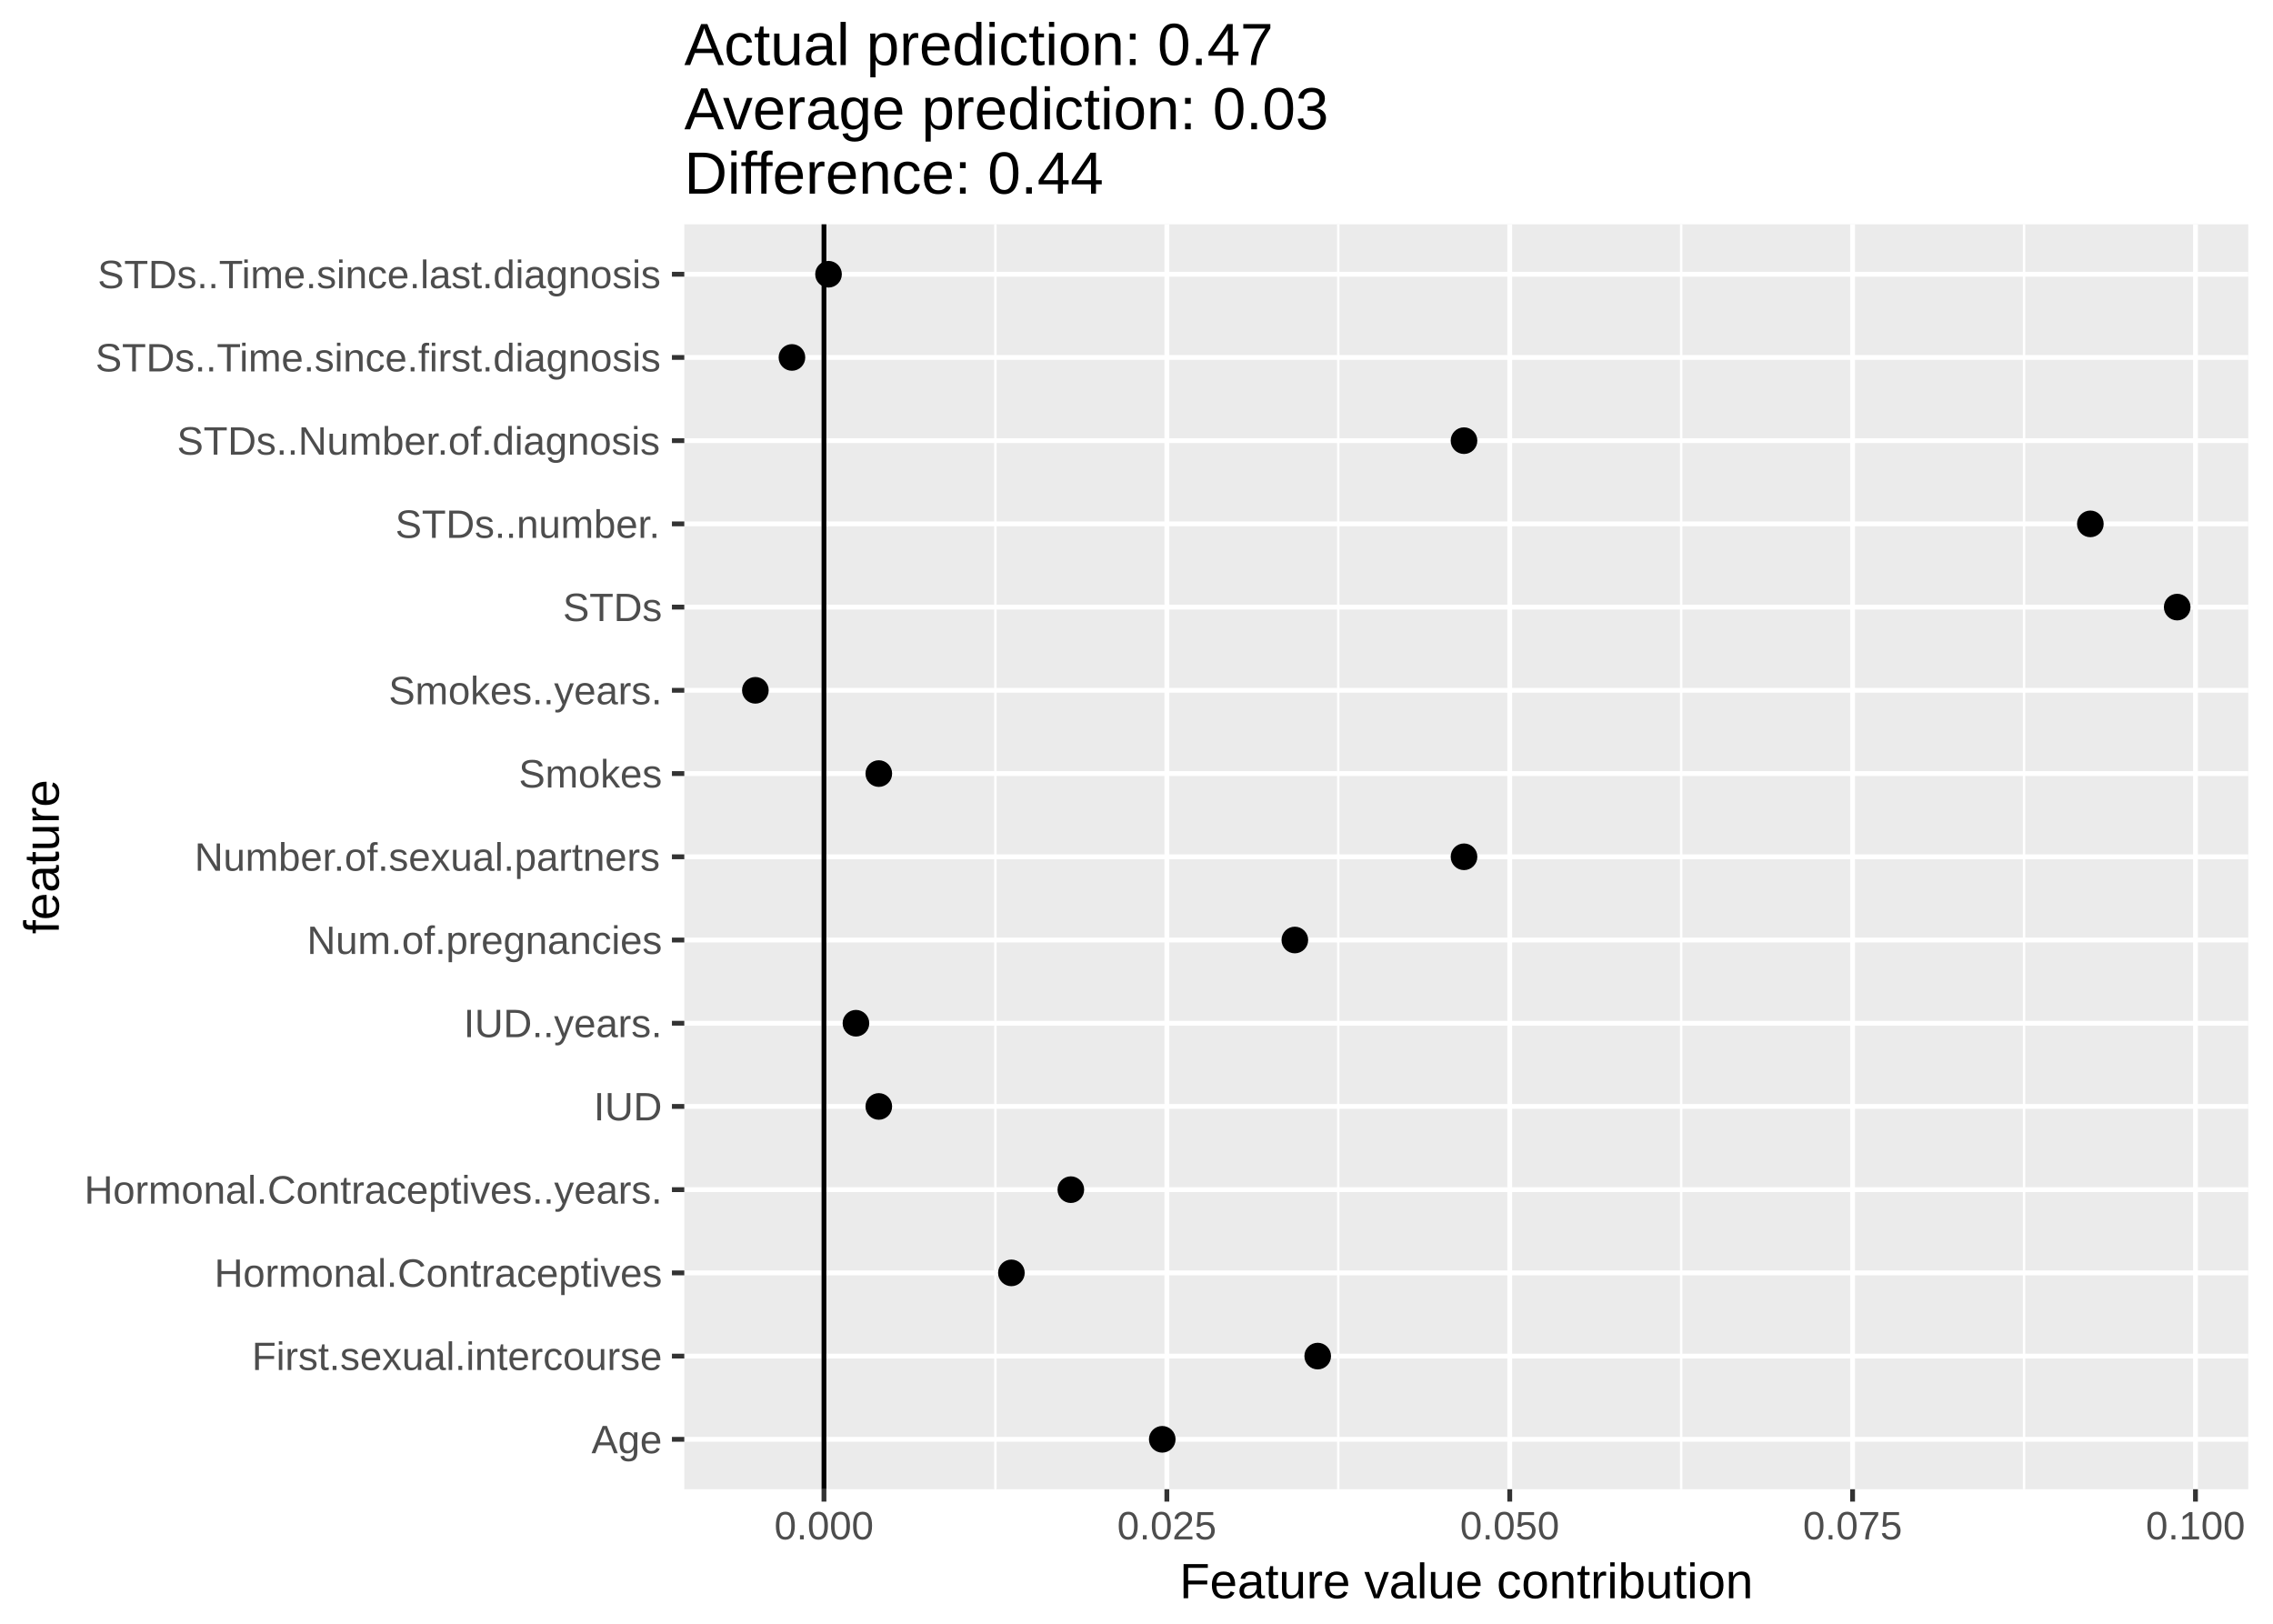
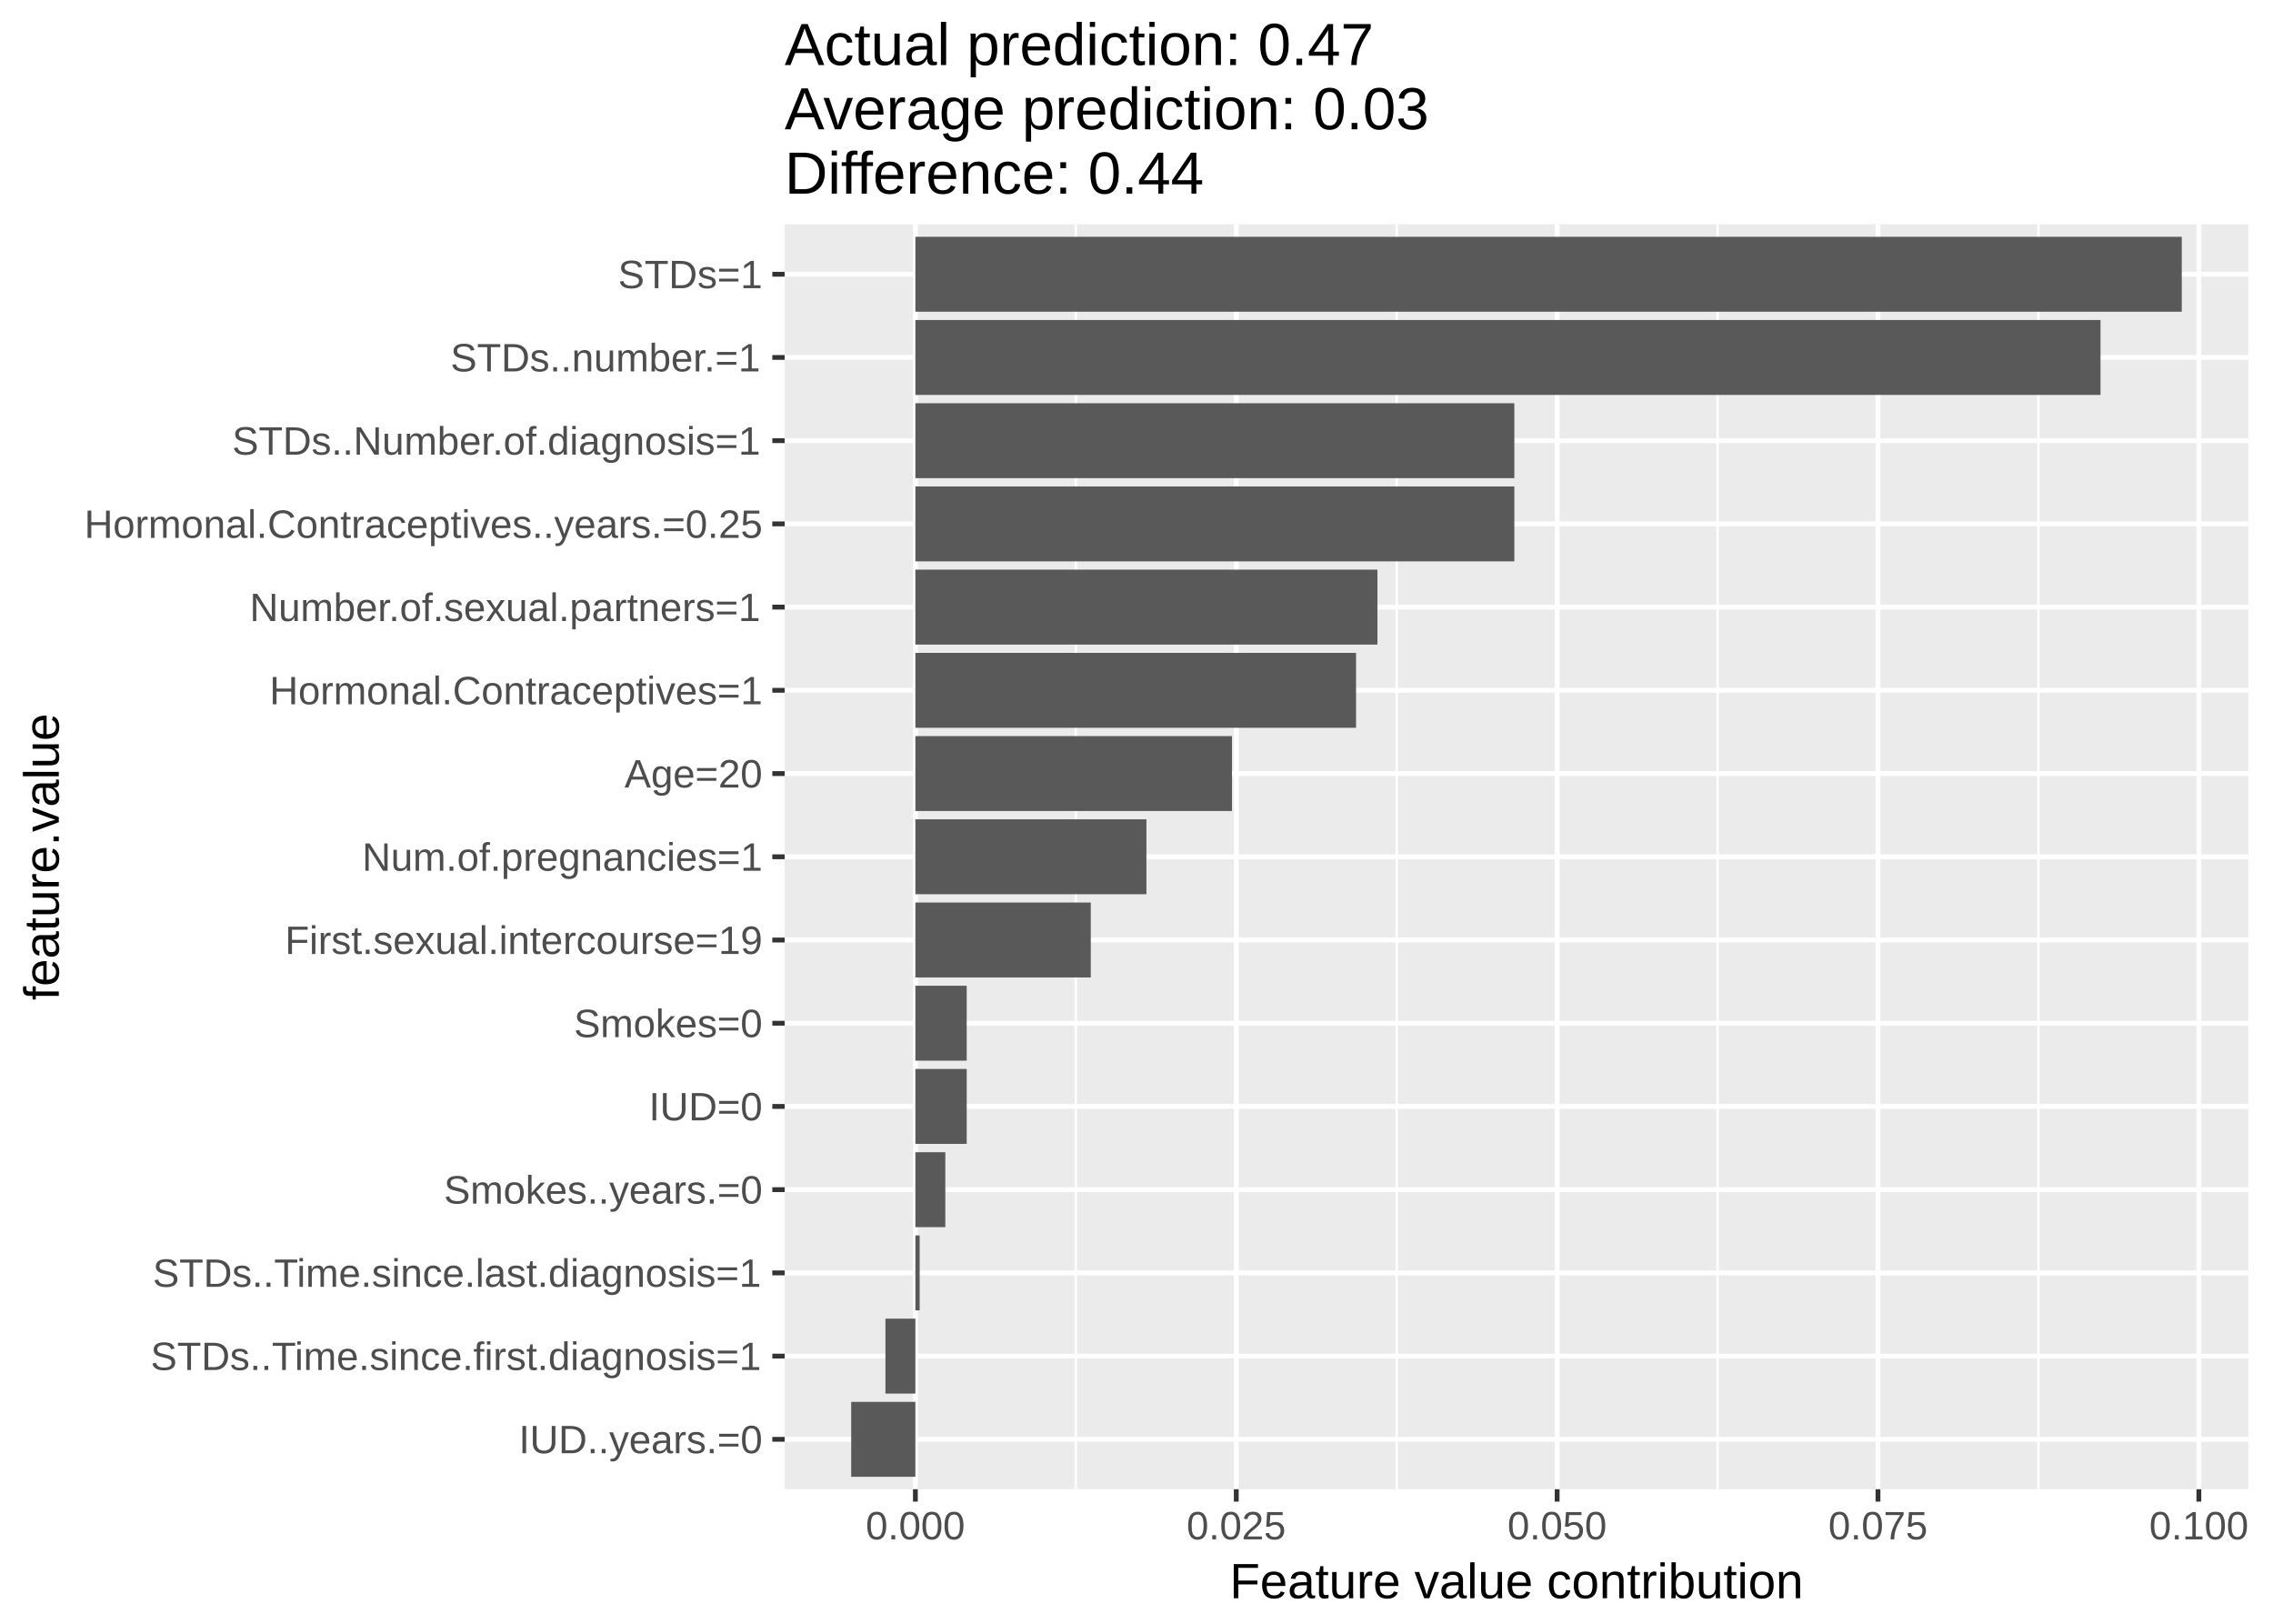
<svg xmlns="http://www.w3.org/2000/svg" viewBox="0 0 504.00 360.00">
  <defs>
    <style type="text/css">
    line, polyline, path, rect, circle {
      fill: none;
      stroke: #000000;
      stroke-linecap: round;
      stroke-linejoin: round;
      stroke-miterlimit: 10.00;
    }
  </style>
  </defs>
  <rect width="100%" height="100%" style="stroke: none; fill: #FFFFFF;" />
  <rect x="0.00" y="0.00" width="504.00" height="360.00" style="stroke-width: 1.07; stroke: #FFFFFF; fill: #FFFFFF;" />
  <defs>
-     <clipPath id="cpMTUxLjcyOXw0OTguNTIxfDMzMC4xOHw0OS43MzIz">
-       <rect x="151.73" y="49.73" width="346.79" height="280.45" />
+     <clipPath id="cpMTczLjk4OHw0OTguNTIxfDMzMC4xOHw0OS43MzIz">
+       <rect x="173.99" y="49.73" width="324.53" height="280.45" />
    </clipPath>
  </defs>
-   <rect x="151.73" y="49.73" width="346.79" height="280.45" style="stroke-width: 1.07; stroke: none; fill: #EBEBEB;" clip-path="url(#cpMTUxLjcyOXw0OTguNTIxfDMzMC4xOHw0OS43MzIz)" />
-   <polyline points="220.71,330.18 220.71,49.73 " style="stroke-width: 0.53; stroke: #FFFFFF; stroke-linecap: butt;" clip-path="url(#cpMTUxLjcyOXw0OTguNTIxfDMzMC4xOHw0OS43MzIz)" />
-   <polyline points="296.74,330.18 296.74,49.73 " style="stroke-width: 0.53; stroke: #FFFFFF; stroke-linecap: butt;" clip-path="url(#cpMTUxLjcyOXw0OTguNTIxfDMzMC4xOHw0OS43MzIz)" />
-   <polyline points="372.77,330.18 372.77,49.73 " style="stroke-width: 0.53; stroke: #FFFFFF; stroke-linecap: butt;" clip-path="url(#cpMTUxLjcyOXw0OTguNTIxfDMzMC4xOHw0OS43MzIz)" />
-   <polyline points="448.80,330.18 448.80,49.73 " style="stroke-width: 0.53; stroke: #FFFFFF; stroke-linecap: butt;" clip-path="url(#cpMTUxLjcyOXw0OTguNTIxfDMzMC4xOHw0OS43MzIz)" />
-   <polyline points="151.73,319.11 498.52,319.11 " style="stroke-width: 1.07; stroke: #FFFFFF; stroke-linecap: butt;" clip-path="url(#cpMTUxLjcyOXw0OTguNTIxfDMzMC4xOHw0OS43MzIz)" />
-   <polyline points="151.73,300.66 498.52,300.66 " style="stroke-width: 1.07; stroke: #FFFFFF; stroke-linecap: butt;" clip-path="url(#cpMTUxLjcyOXw0OTguNTIxfDMzMC4xOHw0OS43MzIz)" />
-   <polyline points="151.73,282.21 498.52,282.21 " style="stroke-width: 1.07; stroke: #FFFFFF; stroke-linecap: butt;" clip-path="url(#cpMTUxLjcyOXw0OTguNTIxfDMzMC4xOHw0OS43MzIz)" />
-   <polyline points="151.73,263.76 498.52,263.76 " style="stroke-width: 1.07; stroke: #FFFFFF; stroke-linecap: butt;" clip-path="url(#cpMTUxLjcyOXw0OTguNTIxfDMzMC4xOHw0OS43MzIz)" />
-   <polyline points="151.73,245.31 498.52,245.31 " style="stroke-width: 1.07; stroke: #FFFFFF; stroke-linecap: butt;" clip-path="url(#cpMTUxLjcyOXw0OTguNTIxfDMzMC4xOHw0OS43MzIz)" />
-   <polyline points="151.73,226.86 498.52,226.86 " style="stroke-width: 1.07; stroke: #FFFFFF; stroke-linecap: butt;" clip-path="url(#cpMTUxLjcyOXw0OTguNTIxfDMzMC4xOHw0OS43MzIz)" />
-   <polyline points="151.73,208.41 498.52,208.41 " style="stroke-width: 1.07; stroke: #FFFFFF; stroke-linecap: butt;" clip-path="url(#cpMTUxLjcyOXw0OTguNTIxfDMzMC4xOHw0OS43MzIz)" />
-   <polyline points="151.73,189.96 498.52,189.96 " style="stroke-width: 1.07; stroke: #FFFFFF; stroke-linecap: butt;" clip-path="url(#cpMTUxLjcyOXw0OTguNTIxfDMzMC4xOHw0OS43MzIz)" />
-   <polyline points="151.73,171.51 498.52,171.51 " style="stroke-width: 1.07; stroke: #FFFFFF; stroke-linecap: butt;" clip-path="url(#cpMTUxLjcyOXw0OTguNTIxfDMzMC4xOHw0OS43MzIz)" />
-   <polyline points="151.73,153.05 498.52,153.05 " style="stroke-width: 1.07; stroke: #FFFFFF; stroke-linecap: butt;" clip-path="url(#cpMTUxLjcyOXw0OTguNTIxfDMzMC4xOHw0OS43MzIz)" />
-   <polyline points="151.73,134.60 498.52,134.60 " style="stroke-width: 1.07; stroke: #FFFFFF; stroke-linecap: butt;" clip-path="url(#cpMTUxLjcyOXw0OTguNTIxfDMzMC4xOHw0OS43MzIz)" />
-   <polyline points="151.73,116.15 498.52,116.15 " style="stroke-width: 1.07; stroke: #FFFFFF; stroke-linecap: butt;" clip-path="url(#cpMTUxLjcyOXw0OTguNTIxfDMzMC4xOHw0OS43MzIz)" />
-   <polyline points="151.73,97.70 498.52,97.70 " style="stroke-width: 1.07; stroke: #FFFFFF; stroke-linecap: butt;" clip-path="url(#cpMTUxLjcyOXw0OTguNTIxfDMzMC4xOHw0OS43MzIz)" />
-   <polyline points="151.73,79.25 498.52,79.25 " style="stroke-width: 1.07; stroke: #FFFFFF; stroke-linecap: butt;" clip-path="url(#cpMTUxLjcyOXw0OTguNTIxfDMzMC4xOHw0OS43MzIz)" />
-   <polyline points="151.73,60.80 498.52,60.80 " style="stroke-width: 1.07; stroke: #FFFFFF; stroke-linecap: butt;" clip-path="url(#cpMTUxLjcyOXw0OTguNTIxfDMzMC4xOHw0OS43MzIz)" />
-   <polyline points="182.70,330.18 182.70,49.73 " style="stroke-width: 1.07; stroke: #FFFFFF; stroke-linecap: butt;" clip-path="url(#cpMTUxLjcyOXw0OTguNTIxfDMzMC4xOHw0OS43MzIz)" />
-   <polyline points="258.73,330.18 258.73,49.73 " style="stroke-width: 1.07; stroke: #FFFFFF; stroke-linecap: butt;" clip-path="url(#cpMTUxLjcyOXw0OTguNTIxfDMzMC4xOHw0OS43MzIz)" />
-   <polyline points="334.76,330.18 334.76,49.73 " style="stroke-width: 1.07; stroke: #FFFFFF; stroke-linecap: butt;" clip-path="url(#cpMTUxLjcyOXw0OTguNTIxfDMzMC4xOHw0OS43MzIz)" />
-   <polyline points="410.78,330.18 410.78,49.73 " style="stroke-width: 1.07; stroke: #FFFFFF; stroke-linecap: butt;" clip-path="url(#cpMTUxLjcyOXw0OTguNTIxfDMzMC4xOHw0OS43MzIz)" />
-   <polyline points="486.81,330.18 486.81,49.73 " style="stroke-width: 1.07; stroke: #FFFFFF; stroke-linecap: butt;" clip-path="url(#cpMTUxLjcyOXw0OTguNTIxfDMzMC4xOHw0OS43MzIz)" />
-   <circle cx="257.71" cy="319.11" r="1.95pt" style="stroke-width: 0.71; fill: #000000;" clip-path="url(#cpMTUxLjcyOXw0OTguNTIxfDMzMC4xOHw0OS43MzIz)" />
-   <circle cx="292.18" cy="300.66" r="1.95pt" style="stroke-width: 0.71; fill: #000000;" clip-path="url(#cpMTUxLjcyOXw0OTguNTIxfDMzMC4xOHw0OS43MzIz)" />
-   <circle cx="224.26" cy="282.21" r="1.95pt" style="stroke-width: 0.71; fill: #000000;" clip-path="url(#cpMTUxLjcyOXw0OTguNTIxfDMzMC4xOHw0OS43MzIz)" />
-   <circle cx="237.44" cy="263.76" r="1.95pt" style="stroke-width: 0.71; fill: #000000;" clip-path="url(#cpMTUxLjcyOXw0OTguNTIxfDMzMC4xOHw0OS43MzIz)" />
-   <circle cx="194.86" cy="245.31" r="1.95pt" style="stroke-width: 0.71; fill: #000000;" clip-path="url(#cpMTUxLjcyOXw0OTguNTIxfDMzMC4xOHw0OS43MzIz)" />
-   <circle cx="189.79" cy="226.86" r="1.95pt" style="stroke-width: 0.71; fill: #000000;" clip-path="url(#cpMTUxLjcyOXw0OTguNTIxfDMzMC4xOHw0OS43MzIz)" />
-   <circle cx="287.11" cy="208.41" r="1.95pt" style="stroke-width: 0.71; fill: #000000;" clip-path="url(#cpMTUxLjcyOXw0OTguNTIxfDMzMC4xOHw0OS43MzIz)" />
-   <circle cx="324.62" cy="189.96" r="1.95pt" style="stroke-width: 0.71; fill: #000000;" clip-path="url(#cpMTUxLjcyOXw0OTguNTIxfDMzMC4xOHw0OS43MzIz)" />
-   <circle cx="194.86" cy="171.51" r="1.95pt" style="stroke-width: 0.71; fill: #000000;" clip-path="url(#cpMTUxLjcyOXw0OTguNTIxfDMzMC4xOHw0OS43MzIz)" />
-   <circle cx="167.49" cy="153.05" r="1.95pt" style="stroke-width: 0.71; fill: #000000;" clip-path="url(#cpMTUxLjcyOXw0OTguNTIxfDMzMC4xOHw0OS43MzIz)" />
-   <circle cx="482.76" cy="134.60" r="1.95pt" style="stroke-width: 0.71; fill: #000000;" clip-path="url(#cpMTUxLjcyOXw0OTguNTIxfDMzMC4xOHw0OS43MzIz)" />
-   <circle cx="463.50" cy="116.15" r="1.95pt" style="stroke-width: 0.71; fill: #000000;" clip-path="url(#cpMTUxLjcyOXw0OTguNTIxfDMzMC4xOHw0OS43MzIz)" />
-   <circle cx="324.62" cy="97.70" r="1.95pt" style="stroke-width: 0.71; fill: #000000;" clip-path="url(#cpMTUxLjcyOXw0OTguNTIxfDMzMC4xOHw0OS43MzIz)" />
-   <circle cx="175.60" cy="79.25" r="1.95pt" style="stroke-width: 0.71; fill: #000000;" clip-path="url(#cpMTUxLjcyOXw0OTguNTIxfDMzMC4xOHw0OS43MzIz)" />
-   <circle cx="183.71" cy="60.80" r="1.95pt" style="stroke-width: 0.71; fill: #000000;" clip-path="url(#cpMTUxLjcyOXw0OTguNTIxfDMzMC4xOHw0OS43MzIz)" />
-   <line x1="182.70" y1="330.18" x2="182.70" y2="49.73" style="stroke-width: 1.07; stroke-linecap: butt;" clip-path="url(#cpMTUxLjcyOXw0OTguNTIxfDMzMC4xOHw0OS43MzIz)" />
+   <rect x="173.99" y="49.73" width="324.53" height="280.45" style="stroke-width: 1.07; stroke: none; fill: #EBEBEB;" clip-path="url(#cpMTczLjk4OHw0OTguNTIxfDMzMC4xOHw0OS43MzIz)" />
+   <polyline points="238.54,330.18 238.54,49.73 " style="stroke-width: 0.53; stroke: #FFFFFF; stroke-linecap: butt;" clip-path="url(#cpMTczLjk4OHw0OTguNTIxfDMzMC4xOHw0OS43MzIz)" />
+   <polyline points="309.69,330.18 309.69,49.73 " style="stroke-width: 0.53; stroke: #FFFFFF; stroke-linecap: butt;" clip-path="url(#cpMTczLjk4OHw0OTguNTIxfDMzMC4xOHw0OS43MzIz)" />
+   <polyline points="380.84,330.18 380.84,49.73 " style="stroke-width: 0.53; stroke: #FFFFFF; stroke-linecap: butt;" clip-path="url(#cpMTczLjk4OHw0OTguNTIxfDMzMC4xOHw0OS43MzIz)" />
+   <polyline points="451.99,330.18 451.99,49.73 " style="stroke-width: 0.53; stroke: #FFFFFF; stroke-linecap: butt;" clip-path="url(#cpMTczLjk4OHw0OTguNTIxfDMzMC4xOHw0OS43MzIz)" />
+   <polyline points="173.99,319.11 498.52,319.11 " style="stroke-width: 1.07; stroke: #FFFFFF; stroke-linecap: butt;" clip-path="url(#cpMTczLjk4OHw0OTguNTIxfDMzMC4xOHw0OS43MzIz)" />
+   <polyline points="173.99,300.66 498.52,300.66 " style="stroke-width: 1.07; stroke: #FFFFFF; stroke-linecap: butt;" clip-path="url(#cpMTczLjk4OHw0OTguNTIxfDMzMC4xOHw0OS43MzIz)" />
+   <polyline points="173.99,282.21 498.52,282.21 " style="stroke-width: 1.07; stroke: #FFFFFF; stroke-linecap: butt;" clip-path="url(#cpMTczLjk4OHw0OTguNTIxfDMzMC4xOHw0OS43MzIz)" />
+   <polyline points="173.99,263.76 498.52,263.76 " style="stroke-width: 1.07; stroke: #FFFFFF; stroke-linecap: butt;" clip-path="url(#cpMTczLjk4OHw0OTguNTIxfDMzMC4xOHw0OS43MzIz)" />
+   <polyline points="173.99,245.31 498.52,245.31 " style="stroke-width: 1.07; stroke: #FFFFFF; stroke-linecap: butt;" clip-path="url(#cpMTczLjk4OHw0OTguNTIxfDMzMC4xOHw0OS43MzIz)" />
+   <polyline points="173.99,226.86 498.52,226.86 " style="stroke-width: 1.07; stroke: #FFFFFF; stroke-linecap: butt;" clip-path="url(#cpMTczLjk4OHw0OTguNTIxfDMzMC4xOHw0OS43MzIz)" />
+   <polyline points="173.99,208.41 498.52,208.41 " style="stroke-width: 1.07; stroke: #FFFFFF; stroke-linecap: butt;" clip-path="url(#cpMTczLjk4OHw0OTguNTIxfDMzMC4xOHw0OS43MzIz)" />
+   <polyline points="173.99,189.96 498.52,189.96 " style="stroke-width: 1.07; stroke: #FFFFFF; stroke-linecap: butt;" clip-path="url(#cpMTczLjk4OHw0OTguNTIxfDMzMC4xOHw0OS43MzIz)" />
+   <polyline points="173.99,171.51 498.52,171.51 " style="stroke-width: 1.07; stroke: #FFFFFF; stroke-linecap: butt;" clip-path="url(#cpMTczLjk4OHw0OTguNTIxfDMzMC4xOHw0OS43MzIz)" />
+   <polyline points="173.99,153.05 498.52,153.05 " style="stroke-width: 1.07; stroke: #FFFFFF; stroke-linecap: butt;" clip-path="url(#cpMTczLjk4OHw0OTguNTIxfDMzMC4xOHw0OS43MzIz)" />
+   <polyline points="173.99,134.60 498.52,134.60 " style="stroke-width: 1.07; stroke: #FFFFFF; stroke-linecap: butt;" clip-path="url(#cpMTczLjk4OHw0OTguNTIxfDMzMC4xOHw0OS43MzIz)" />
+   <polyline points="173.99,116.15 498.52,116.15 " style="stroke-width: 1.07; stroke: #FFFFFF; stroke-linecap: butt;" clip-path="url(#cpMTczLjk4OHw0OTguNTIxfDMzMC4xOHw0OS43MzIz)" />
+   <polyline points="173.99,97.70 498.52,97.70 " style="stroke-width: 1.07; stroke: #FFFFFF; stroke-linecap: butt;" clip-path="url(#cpMTczLjk4OHw0OTguNTIxfDMzMC4xOHw0OS43MzIz)" />
+   <polyline points="173.99,79.25 498.52,79.25 " style="stroke-width: 1.07; stroke: #FFFFFF; stroke-linecap: butt;" clip-path="url(#cpMTczLjk4OHw0OTguNTIxfDMzMC4xOHw0OS43MzIz)" />
+   <polyline points="173.99,60.80 498.52,60.80 " style="stroke-width: 1.07; stroke: #FFFFFF; stroke-linecap: butt;" clip-path="url(#cpMTczLjk4OHw0OTguNTIxfDMzMC4xOHw0OS43MzIz)" />
+   <polyline points="202.97,330.18 202.97,49.73 " style="stroke-width: 1.07; stroke: #FFFFFF; stroke-linecap: butt;" clip-path="url(#cpMTczLjk4OHw0OTguNTIxfDMzMC4xOHw0OS43MzIz)" />
+   <polyline points="274.12,330.18 274.12,49.73 " style="stroke-width: 1.07; stroke: #FFFFFF; stroke-linecap: butt;" clip-path="url(#cpMTczLjk4OHw0OTguNTIxfDMzMC4xOHw0OS43MzIz)" />
+   <polyline points="345.27,330.18 345.27,49.73 " style="stroke-width: 1.07; stroke: #FFFFFF; stroke-linecap: butt;" clip-path="url(#cpMTczLjk4OHw0OTguNTIxfDMzMC4xOHw0OS43MzIz)" />
+   <polyline points="416.41,330.18 416.41,49.73 " style="stroke-width: 1.07; stroke: #FFFFFF; stroke-linecap: butt;" clip-path="url(#cpMTczLjk4OHw0OTguNTIxfDMzMC4xOHw0OS43MzIz)" />
+   <polyline points="487.56,330.18 487.56,49.73 " style="stroke-width: 1.07; stroke: #FFFFFF; stroke-linecap: butt;" clip-path="url(#cpMTczLjk4OHw0OTguNTIxfDMzMC4xOHw0OS43MzIz)" />
+   <rect x="188.74" y="310.81" width="14.23" height="16.61" style="stroke-width: 1.07; stroke: none; stroke-linecap: butt; fill: #595959;" clip-path="url(#cpMTczLjk4OHw0OTguNTIxfDMzMC4xOHw0OS43MzIz)" />
+   <rect x="196.33" y="292.36" width="6.64" height="16.61" style="stroke-width: 1.07; stroke: none; stroke-linecap: butt; fill: #595959;" clip-path="url(#cpMTczLjk4OHw0OTguNTIxfDMzMC4xOHw0OS43MzIz)" />
+   <rect x="202.97" y="273.91" width="0.95" height="16.61" style="stroke-width: 1.07; stroke: none; stroke-linecap: butt; fill: #595959;" clip-path="url(#cpMTczLjk4OHw0OTguNTIxfDMzMC4xOHw0OS43MzIz)" />
+   <rect x="202.97" y="255.46" width="6.64" height="16.61" style="stroke-width: 1.07; stroke: none; stroke-linecap: butt; fill: #595959;" clip-path="url(#cpMTczLjk4OHw0OTguNTIxfDMzMC4xOHw0OS43MzIz)" />
+   <rect x="202.97" y="237.00" width="11.38" height="16.61" style="stroke-width: 1.07; stroke: none; stroke-linecap: butt; fill: #595959;" clip-path="url(#cpMTczLjk4OHw0OTguNTIxfDMzMC4xOHw0OS43MzIz)" />
+   <rect x="202.97" y="218.55" width="11.38" height="16.61" style="stroke-width: 1.07; stroke: none; stroke-linecap: butt; fill: #595959;" clip-path="url(#cpMTczLjk4OHw0OTguNTIxfDMzMC4xOHw0OS43MzIz)" />
+   <rect x="202.97" y="200.10" width="38.89" height="16.61" style="stroke-width: 1.07; stroke: none; stroke-linecap: butt; fill: #595959;" clip-path="url(#cpMTczLjk4OHw0OTguNTIxfDMzMC4xOHw0OS43MzIz)" />
+   <rect x="202.97" y="181.65" width="51.23" height="16.61" style="stroke-width: 1.07; stroke: none; stroke-linecap: butt; fill: #595959;" clip-path="url(#cpMTczLjk4OHw0OTguNTIxfDMzMC4xOHw0OS43MzIz)" />
+   <rect x="202.97" y="163.20" width="70.20" height="16.61" style="stroke-width: 1.07; stroke: none; stroke-linecap: butt; fill: #595959;" clip-path="url(#cpMTczLjk4OHw0OTguNTIxfDMzMC4xOHw0OS43MzIz)" />
+   <rect x="202.97" y="144.75" width="97.71" height="16.61" style="stroke-width: 1.07; stroke: none; stroke-linecap: butt; fill: #595959;" clip-path="url(#cpMTczLjk4OHw0OTguNTIxfDMzMC4xOHw0OS43MzIz)" />
+   <rect x="202.97" y="126.30" width="102.45" height="16.61" style="stroke-width: 1.07; stroke: none; stroke-linecap: butt; fill: #595959;" clip-path="url(#cpMTczLjk4OHw0OTguNTIxfDMzMC4xOHw0OS43MzIz)" />
+   <rect x="202.97" y="107.85" width="132.81" height="16.61" style="stroke-width: 1.07; stroke: none; stroke-linecap: butt; fill: #595959;" clip-path="url(#cpMTczLjk4OHw0OTguNTIxfDMzMC4xOHw0OS43MzIz)" />
+   <rect x="202.97" y="89.40" width="132.81" height="16.61" style="stroke-width: 1.07; stroke: none; stroke-linecap: butt; fill: #595959;" clip-path="url(#cpMTczLjk4OHw0OTguNTIxfDMzMC4xOHw0OS43MzIz)" />
+   <rect x="202.97" y="70.95" width="262.78" height="16.61" style="stroke-width: 1.07; stroke: none; stroke-linecap: butt; fill: #595959;" clip-path="url(#cpMTczLjk4OHw0OTguNTIxfDMzMC4xOHw0OS43MzIz)" />
+   <rect x="202.97" y="52.50" width="280.80" height="16.61" style="stroke-width: 1.07; stroke: none; stroke-linecap: butt; fill: #595959;" clip-path="url(#cpMTczLjk4OHw0OTguNTIxfDMzMC4xOHw0OS43MzIz)" />
  <defs>
    <clipPath id="cpMHw1MDR8MzYwfDA=">
      <rect x="0.00" y="0.00" width="504.00" height="360.00" />
    </clipPath>
  </defs>
  <g clip-path="url(#cpMHw1MDR8MzYwfDA=)">
-     <text x="131.15" y="322.20" style="font-size: 8.80px; fill: #4D4D4D; font-family: Liberation Sans;" textLength="15.65px" lengthAdjust="spacingAndGlyphs">Age</text>
+     <text x="115.03" y="322.20" style="font-size: 8.80px; fill: #4D4D4D; font-family: Liberation Sans;" textLength="54.02px" lengthAdjust="spacingAndGlyphs">IUD..years.=0</text>
  </g>
  <g clip-path="url(#cpMHw1MDR8MzYwfDA=)">
-     <text x="55.86" y="303.75" style="font-size: 8.80px; fill: #4D4D4D; font-family: Liberation Sans;" textLength="90.93px" lengthAdjust="spacingAndGlyphs">First.sexual.intercourse</text>
+     <text x="33.39" y="303.75" style="font-size: 8.80px; fill: #4D4D4D; font-family: Liberation Sans;" textLength="135.66px" lengthAdjust="spacingAndGlyphs">STDs..Time.since.first.diagnosis=1</text>
  </g>
  <g clip-path="url(#cpMHw1MDR8MzYwfDA=)">
-     <text x="47.54" y="285.30" style="font-size: 8.80px; fill: #4D4D4D; font-family: Liberation Sans;" textLength="99.25px" lengthAdjust="spacingAndGlyphs">Hormonal.Contraceptives</text>
+     <text x="33.87" y="285.30" style="font-size: 8.80px; fill: #4D4D4D; font-family: Liberation Sans;" textLength="135.18px" lengthAdjust="spacingAndGlyphs">STDs..Time.since.last.diagnosis=1</text>
  </g>
  <g clip-path="url(#cpMHw1MDR8MzYwfDA=)">
-     <text x="18.70" y="266.85" style="font-size: 8.80px; fill: #4D4D4D; font-family: Liberation Sans;" textLength="128.10px" lengthAdjust="spacingAndGlyphs">Hormonal.Contraceptives..years.</text>
+     <text x="98.41" y="266.85" style="font-size: 8.80px; fill: #4D4D4D; font-family: Liberation Sans;" textLength="70.65px" lengthAdjust="spacingAndGlyphs">Smokes..years.=0</text>
  </g>
  <g clip-path="url(#cpMHw1MDR8MzYwfDA=)">
-     <text x="131.65" y="248.40" style="font-size: 8.80px; fill: #4D4D4D; font-family: Liberation Sans;" textLength="15.15px" lengthAdjust="spacingAndGlyphs">IUD</text>
+     <text x="143.88" y="248.40" style="font-size: 8.80px; fill: #4D4D4D; font-family: Liberation Sans;" textLength="25.18px" lengthAdjust="spacingAndGlyphs">IUD=0</text>
  </g>
  <g clip-path="url(#cpMHw1MDR8MzYwfDA=)">
-     <text x="102.80" y="229.95" style="font-size: 8.80px; fill: #4D4D4D; font-family: Liberation Sans;" textLength="43.99px" lengthAdjust="spacingAndGlyphs">IUD..years.</text>
+     <text x="127.25" y="229.95" style="font-size: 8.80px; fill: #4D4D4D; font-family: Liberation Sans;" textLength="41.81px" lengthAdjust="spacingAndGlyphs">Smokes=0</text>
  </g>
  <g clip-path="url(#cpMHw1MDR8MzYwfDA=)">
-     <text x="68.07" y="211.50" style="font-size: 8.80px; fill: #4D4D4D; font-family: Liberation Sans;" textLength="78.73px" lengthAdjust="spacingAndGlyphs">Num.of.pregnancies</text>
+     <text x="63.20" y="211.50" style="font-size: 8.80px; fill: #4D4D4D; font-family: Liberation Sans;" textLength="105.85px" lengthAdjust="spacingAndGlyphs">First.sexual.intercourse=19</text>
  </g>
  <g clip-path="url(#cpMHw1MDR8MzYwfDA=)">
-     <text x="43.14" y="193.05" style="font-size: 8.80px; fill: #4D4D4D; font-family: Liberation Sans;" textLength="103.66px" lengthAdjust="spacingAndGlyphs">Number.of.sexual.partners</text>
+     <text x="80.30" y="193.05" style="font-size: 8.80px; fill: #4D4D4D; font-family: Liberation Sans;" textLength="88.75px" lengthAdjust="spacingAndGlyphs">Num.of.pregnancies=1</text>
  </g>
  <g clip-path="url(#cpMHw1MDR8MzYwfDA=)">
-     <text x="115.02" y="174.60" style="font-size: 8.80px; fill: #4D4D4D; font-family: Liberation Sans;" textLength="31.78px" lengthAdjust="spacingAndGlyphs">Smokes</text>
+     <text x="138.48" y="174.60" style="font-size: 8.80px; fill: #4D4D4D; font-family: Liberation Sans;" textLength="30.57px" lengthAdjust="spacingAndGlyphs">Age=20</text>
  </g>
  <g clip-path="url(#cpMHw1MDR8MzYwfDA=)">
-     <text x="86.18" y="156.15" style="font-size: 8.80px; fill: #4D4D4D; font-family: Liberation Sans;" textLength="60.62px" lengthAdjust="spacingAndGlyphs">Smokes..years.</text>
+     <text x="59.77" y="156.15" style="font-size: 8.80px; fill: #4D4D4D; font-family: Liberation Sans;" textLength="109.28px" lengthAdjust="spacingAndGlyphs">Hormonal.Contraceptives=1</text>
  </g>
  <g clip-path="url(#cpMHw1MDR8MzYwfDA=)">
-     <text x="124.81" y="137.70" style="font-size: 8.80px; fill: #4D4D4D; font-family: Liberation Sans;" textLength="21.99px" lengthAdjust="spacingAndGlyphs">STDs</text>
+     <text x="55.37" y="137.70" style="font-size: 8.80px; fill: #4D4D4D; font-family: Liberation Sans;" textLength="113.69px" lengthAdjust="spacingAndGlyphs">Number.of.sexual.partners=1</text>
  </g>
  <g clip-path="url(#cpMHw1MDR8MzYwfDA=)">
-     <text x="87.65" y="119.25" style="font-size: 8.80px; fill: #4D4D4D; font-family: Liberation Sans;" textLength="59.15px" lengthAdjust="spacingAndGlyphs">STDs..number.</text>
+     <text x="18.70" y="119.25" style="font-size: 8.80px; fill: #4D4D4D; font-family: Liberation Sans;" textLength="150.35px" lengthAdjust="spacingAndGlyphs">Hormonal.Contraceptives..years.=0.25</text>
  </g>
  <g clip-path="url(#cpMHw1MDR8MzYwfDA=)">
-     <text x="39.24" y="100.80" style="font-size: 8.80px; fill: #4D4D4D; font-family: Liberation Sans;" textLength="107.56px" lengthAdjust="spacingAndGlyphs">STDs..Number.of.diagnosis</text>
+     <text x="51.47" y="100.80" style="font-size: 8.80px; fill: #4D4D4D; font-family: Liberation Sans;" textLength="117.59px" lengthAdjust="spacingAndGlyphs">STDs..Number.of.diagnosis=1</text>
  </g>
  <g clip-path="url(#cpMHw1MDR8MzYwfDA=)">
-     <text x="21.16" y="82.35" style="font-size: 8.80px; fill: #4D4D4D; font-family: Liberation Sans;" textLength="125.63px" lengthAdjust="spacingAndGlyphs">STDs..Time.since.first.diagnosis</text>
+     <text x="99.88" y="82.35" style="font-size: 8.80px; fill: #4D4D4D; font-family: Liberation Sans;" textLength="69.18px" lengthAdjust="spacingAndGlyphs">STDs..number.=1</text>
  </g>
  <g clip-path="url(#cpMHw1MDR8MzYwfDA=)">
-     <text x="21.64" y="63.90" style="font-size: 8.80px; fill: #4D4D4D; font-family: Liberation Sans;" textLength="125.15px" lengthAdjust="spacingAndGlyphs">STDs..Time.since.last.diagnosis</text>
+     <text x="137.03" y="63.90" style="font-size: 8.80px; fill: #4D4D4D; font-family: Liberation Sans;" textLength="32.02px" lengthAdjust="spacingAndGlyphs">STDs=1</text>
  </g>
-   <polyline points="148.99,319.11 151.73,319.11 " style="stroke-width: 1.07; stroke: #333333; stroke-linecap: butt;" clip-path="url(#cpMHw1MDR8MzYwfDA=)" />
-   <polyline points="148.99,300.66 151.73,300.66 " style="stroke-width: 1.07; stroke: #333333; stroke-linecap: butt;" clip-path="url(#cpMHw1MDR8MzYwfDA=)" />
-   <polyline points="148.99,282.21 151.73,282.21 " style="stroke-width: 1.07; stroke: #333333; stroke-linecap: butt;" clip-path="url(#cpMHw1MDR8MzYwfDA=)" />
-   <polyline points="148.99,263.76 151.73,263.76 " style="stroke-width: 1.07; stroke: #333333; stroke-linecap: butt;" clip-path="url(#cpMHw1MDR8MzYwfDA=)" />
-   <polyline points="148.99,245.31 151.73,245.31 " style="stroke-width: 1.07; stroke: #333333; stroke-linecap: butt;" clip-path="url(#cpMHw1MDR8MzYwfDA=)" />
-   <polyline points="148.99,226.86 151.73,226.86 " style="stroke-width: 1.07; stroke: #333333; stroke-linecap: butt;" clip-path="url(#cpMHw1MDR8MzYwfDA=)" />
-   <polyline points="148.99,208.41 151.73,208.41 " style="stroke-width: 1.07; stroke: #333333; stroke-linecap: butt;" clip-path="url(#cpMHw1MDR8MzYwfDA=)" />
-   <polyline points="148.99,189.96 151.73,189.96 " style="stroke-width: 1.07; stroke: #333333; stroke-linecap: butt;" clip-path="url(#cpMHw1MDR8MzYwfDA=)" />
-   <polyline points="148.99,171.51 151.73,171.51 " style="stroke-width: 1.07; stroke: #333333; stroke-linecap: butt;" clip-path="url(#cpMHw1MDR8MzYwfDA=)" />
-   <polyline points="148.99,153.05 151.73,153.05 " style="stroke-width: 1.07; stroke: #333333; stroke-linecap: butt;" clip-path="url(#cpMHw1MDR8MzYwfDA=)" />
-   <polyline points="148.99,134.60 151.73,134.60 " style="stroke-width: 1.07; stroke: #333333; stroke-linecap: butt;" clip-path="url(#cpMHw1MDR8MzYwfDA=)" />
-   <polyline points="148.99,116.15 151.73,116.15 " style="stroke-width: 1.07; stroke: #333333; stroke-linecap: butt;" clip-path="url(#cpMHw1MDR8MzYwfDA=)" />
-   <polyline points="148.99,97.70 151.73,97.70 " style="stroke-width: 1.07; stroke: #333333; stroke-linecap: butt;" clip-path="url(#cpMHw1MDR8MzYwfDA=)" />
-   <polyline points="148.99,79.25 151.73,79.25 " style="stroke-width: 1.07; stroke: #333333; stroke-linecap: butt;" clip-path="url(#cpMHw1MDR8MzYwfDA=)" />
-   <polyline points="148.99,60.80 151.73,60.80 " style="stroke-width: 1.07; stroke: #333333; stroke-linecap: butt;" clip-path="url(#cpMHw1MDR8MzYwfDA=)" />
-   <polyline points="182.70,332.92 182.70,330.18 " style="stroke-width: 1.07; stroke: #333333; stroke-linecap: butt;" clip-path="url(#cpMHw1MDR8MzYwfDA=)" />
-   <polyline points="258.73,332.92 258.73,330.18 " style="stroke-width: 1.07; stroke: #333333; stroke-linecap: butt;" clip-path="url(#cpMHw1MDR8MzYwfDA=)" />
-   <polyline points="334.76,332.92 334.76,330.18 " style="stroke-width: 1.07; stroke: #333333; stroke-linecap: butt;" clip-path="url(#cpMHw1MDR8MzYwfDA=)" />
-   <polyline points="410.78,332.92 410.78,330.18 " style="stroke-width: 1.07; stroke: #333333; stroke-linecap: butt;" clip-path="url(#cpMHw1MDR8MzYwfDA=)" />
-   <polyline points="486.81,332.92 486.81,330.18 " style="stroke-width: 1.07; stroke: #333333; stroke-linecap: butt;" clip-path="url(#cpMHw1MDR8MzYwfDA=)" />
+   <polyline points="171.25,319.11 173.99,319.11 " style="stroke-width: 1.07; stroke: #333333; stroke-linecap: butt;" clip-path="url(#cpMHw1MDR8MzYwfDA=)" />
+   <polyline points="171.25,300.66 173.99,300.66 " style="stroke-width: 1.07; stroke: #333333; stroke-linecap: butt;" clip-path="url(#cpMHw1MDR8MzYwfDA=)" />
+   <polyline points="171.25,282.21 173.99,282.21 " style="stroke-width: 1.07; stroke: #333333; stroke-linecap: butt;" clip-path="url(#cpMHw1MDR8MzYwfDA=)" />
+   <polyline points="171.25,263.76 173.99,263.76 " style="stroke-width: 1.07; stroke: #333333; stroke-linecap: butt;" clip-path="url(#cpMHw1MDR8MzYwfDA=)" />
+   <polyline points="171.25,245.31 173.99,245.31 " style="stroke-width: 1.07; stroke: #333333; stroke-linecap: butt;" clip-path="url(#cpMHw1MDR8MzYwfDA=)" />
+   <polyline points="171.25,226.86 173.99,226.86 " style="stroke-width: 1.07; stroke: #333333; stroke-linecap: butt;" clip-path="url(#cpMHw1MDR8MzYwfDA=)" />
+   <polyline points="171.25,208.41 173.99,208.41 " style="stroke-width: 1.07; stroke: #333333; stroke-linecap: butt;" clip-path="url(#cpMHw1MDR8MzYwfDA=)" />
+   <polyline points="171.25,189.96 173.99,189.96 " style="stroke-width: 1.07; stroke: #333333; stroke-linecap: butt;" clip-path="url(#cpMHw1MDR8MzYwfDA=)" />
+   <polyline points="171.25,171.51 173.99,171.51 " style="stroke-width: 1.07; stroke: #333333; stroke-linecap: butt;" clip-path="url(#cpMHw1MDR8MzYwfDA=)" />
+   <polyline points="171.25,153.05 173.99,153.05 " style="stroke-width: 1.07; stroke: #333333; stroke-linecap: butt;" clip-path="url(#cpMHw1MDR8MzYwfDA=)" />
+   <polyline points="171.25,134.60 173.99,134.60 " style="stroke-width: 1.07; stroke: #333333; stroke-linecap: butt;" clip-path="url(#cpMHw1MDR8MzYwfDA=)" />
+   <polyline points="171.25,116.15 173.99,116.15 " style="stroke-width: 1.07; stroke: #333333; stroke-linecap: butt;" clip-path="url(#cpMHw1MDR8MzYwfDA=)" />
+   <polyline points="171.25,97.70 173.99,97.70 " style="stroke-width: 1.07; stroke: #333333; stroke-linecap: butt;" clip-path="url(#cpMHw1MDR8MzYwfDA=)" />
+   <polyline points="171.25,79.25 173.99,79.25 " style="stroke-width: 1.07; stroke: #333333; stroke-linecap: butt;" clip-path="url(#cpMHw1MDR8MzYwfDA=)" />
+   <polyline points="171.25,60.80 173.99,60.80 " style="stroke-width: 1.07; stroke: #333333; stroke-linecap: butt;" clip-path="url(#cpMHw1MDR8MzYwfDA=)" />
+   <polyline points="202.97,332.92 202.97,330.18 " style="stroke-width: 1.07; stroke: #333333; stroke-linecap: butt;" clip-path="url(#cpMHw1MDR8MzYwfDA=)" />
+   <polyline points="274.12,332.92 274.12,330.18 " style="stroke-width: 1.07; stroke: #333333; stroke-linecap: butt;" clip-path="url(#cpMHw1MDR8MzYwfDA=)" />
+   <polyline points="345.27,332.92 345.27,330.18 " style="stroke-width: 1.07; stroke: #333333; stroke-linecap: butt;" clip-path="url(#cpMHw1MDR8MzYwfDA=)" />
+   <polyline points="416.41,332.92 416.41,330.18 " style="stroke-width: 1.07; stroke: #333333; stroke-linecap: butt;" clip-path="url(#cpMHw1MDR8MzYwfDA=)" />
+   <polyline points="487.56,332.92 487.56,330.18 " style="stroke-width: 1.07; stroke: #333333; stroke-linecap: butt;" clip-path="url(#cpMHw1MDR8MzYwfDA=)" />
  <g clip-path="url(#cpMHw1MDR8MzYwfDA=)">
-     <text x="171.69" y="341.30" style="font-size: 8.80px; fill: #4D4D4D; font-family: Liberation Sans;" textLength="22.01px" lengthAdjust="spacingAndGlyphs">0.000</text>
+     <text x="191.96" y="341.30" style="font-size: 8.80px; fill: #4D4D4D; font-family: Liberation Sans;" textLength="22.01px" lengthAdjust="spacingAndGlyphs">0.000</text>
  </g>
  <g clip-path="url(#cpMHw1MDR8MzYwfDA=)">
-     <text x="247.72" y="341.30" style="font-size: 8.80px; fill: #4D4D4D; font-family: Liberation Sans;" textLength="22.01px" lengthAdjust="spacingAndGlyphs">0.025</text>
+     <text x="263.11" y="341.30" style="font-size: 8.80px; fill: #4D4D4D; font-family: Liberation Sans;" textLength="22.01px" lengthAdjust="spacingAndGlyphs">0.025</text>
  </g>
  <g clip-path="url(#cpMHw1MDR8MzYwfDA=)">
-     <text x="323.75" y="341.30" style="font-size: 8.80px; fill: #4D4D4D; font-family: Liberation Sans;" textLength="22.01px" lengthAdjust="spacingAndGlyphs">0.050</text>
+     <text x="334.26" y="341.30" style="font-size: 8.80px; fill: #4D4D4D; font-family: Liberation Sans;" textLength="22.01px" lengthAdjust="spacingAndGlyphs">0.050</text>
  </g>
  <g clip-path="url(#cpMHw1MDR8MzYwfDA=)">
-     <text x="399.78" y="341.30" style="font-size: 8.80px; fill: #4D4D4D; font-family: Liberation Sans;" textLength="22.01px" lengthAdjust="spacingAndGlyphs">0.075</text>
+     <text x="405.41" y="341.30" style="font-size: 8.80px; fill: #4D4D4D; font-family: Liberation Sans;" textLength="22.01px" lengthAdjust="spacingAndGlyphs">0.075</text>
  </g>
  <g clip-path="url(#cpMHw1MDR8MzYwfDA=)">
-     <text x="475.81" y="341.30" style="font-size: 8.80px; fill: #4D4D4D; font-family: Liberation Sans;" textLength="22.01px" lengthAdjust="spacingAndGlyphs">0.100</text>
+     <text x="476.56" y="341.30" style="font-size: 8.80px; fill: #4D4D4D; font-family: Liberation Sans;" textLength="22.01px" lengthAdjust="spacingAndGlyphs">0.100</text>
  </g>
  <g clip-path="url(#cpMHw1MDR8MzYwfDA=)">
-     <text x="261.53" y="354.34" style="font-size: 11.00px; font-family: Liberation Sans;" textLength="127.19px" lengthAdjust="spacingAndGlyphs">Feature value contribution</text>
+     <text x="272.66" y="354.34" style="font-size: 11.00px; font-family: Liberation Sans;" textLength="127.19px" lengthAdjust="spacingAndGlyphs">Feature value contribution</text>
  </g>
  <g clip-path="url(#cpMHw1MDR8MzYwfDA=)">
-     <text transform="translate(13.04,207.08) rotate(-90)" style="font-size: 11.00px; font-family: Liberation Sans;" textLength="34.25px" lengthAdjust="spacingAndGlyphs">feature</text>
+     <text transform="translate(13.04,221.76) rotate(-90)" style="font-size: 11.00px; font-family: Liberation Sans;" textLength="63.60px" lengthAdjust="spacingAndGlyphs">feature.value</text>
  </g>
  <g clip-path="url(#cpMHw1MDR8MzYwfDA=)">
-     <text x="151.73" y="14.42" style="font-size: 13.20px; font-family: Liberation Sans;" textLength="130.65px" lengthAdjust="spacingAndGlyphs">Actual prediction: 0.47</text>
+     <text x="173.99" y="14.42" style="font-size: 13.20px; font-family: Liberation Sans;" textLength="130.65px" lengthAdjust="spacingAndGlyphs">Actual prediction: 0.47</text>
  </g>
  <g clip-path="url(#cpMHw1MDR8MzYwfDA=)">
-     <text x="151.73" y="28.67" style="font-size: 13.20px; font-family: Liberation Sans;" textLength="143.13px" lengthAdjust="spacingAndGlyphs">Average prediction: 0.03</text>
+     <text x="173.99" y="28.67" style="font-size: 13.20px; font-family: Liberation Sans;" textLength="143.13px" lengthAdjust="spacingAndGlyphs">Average prediction: 0.03</text>
  </g>
  <g clip-path="url(#cpMHw1MDR8MzYwfDA=)">
-     <text x="151.73" y="42.93" style="font-size: 13.20px; font-family: Liberation Sans;" textLength="93.21px" lengthAdjust="spacingAndGlyphs">Difference: 0.44</text>
+     <text x="173.99" y="42.93" style="font-size: 13.20px; font-family: Liberation Sans;" textLength="93.21px" lengthAdjust="spacingAndGlyphs">Difference: 0.44</text>
  </g>
</svg>
